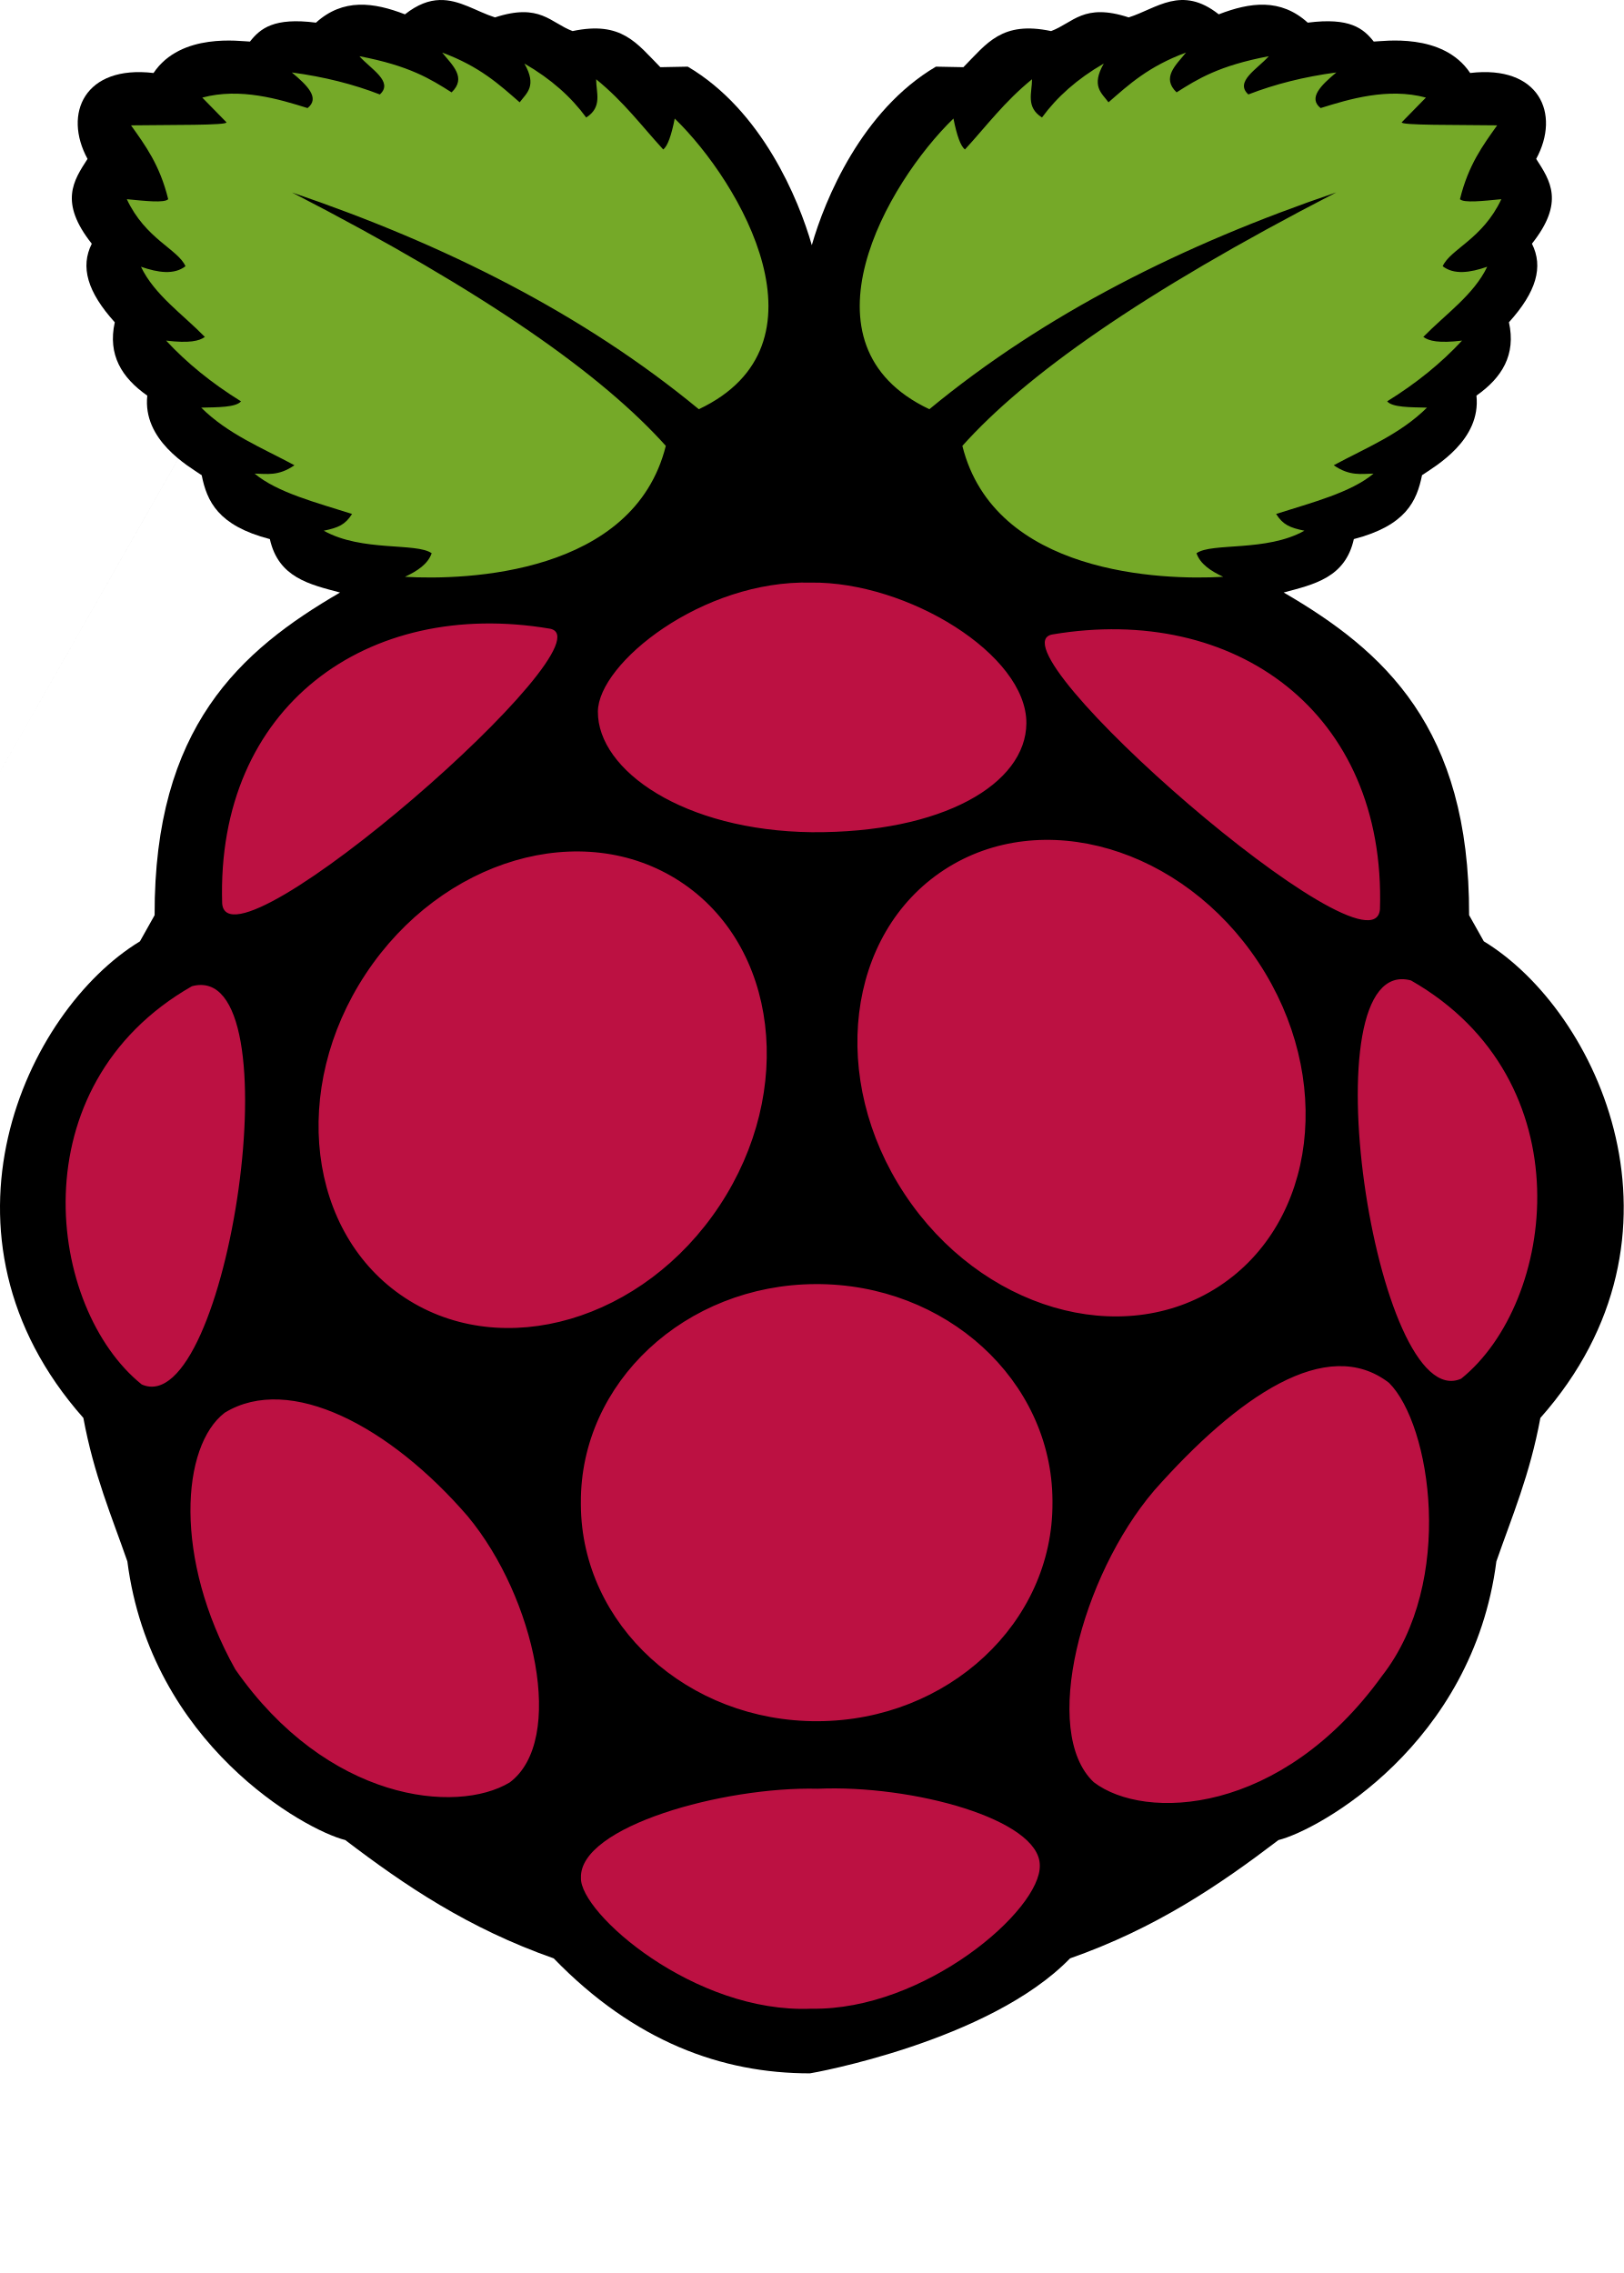
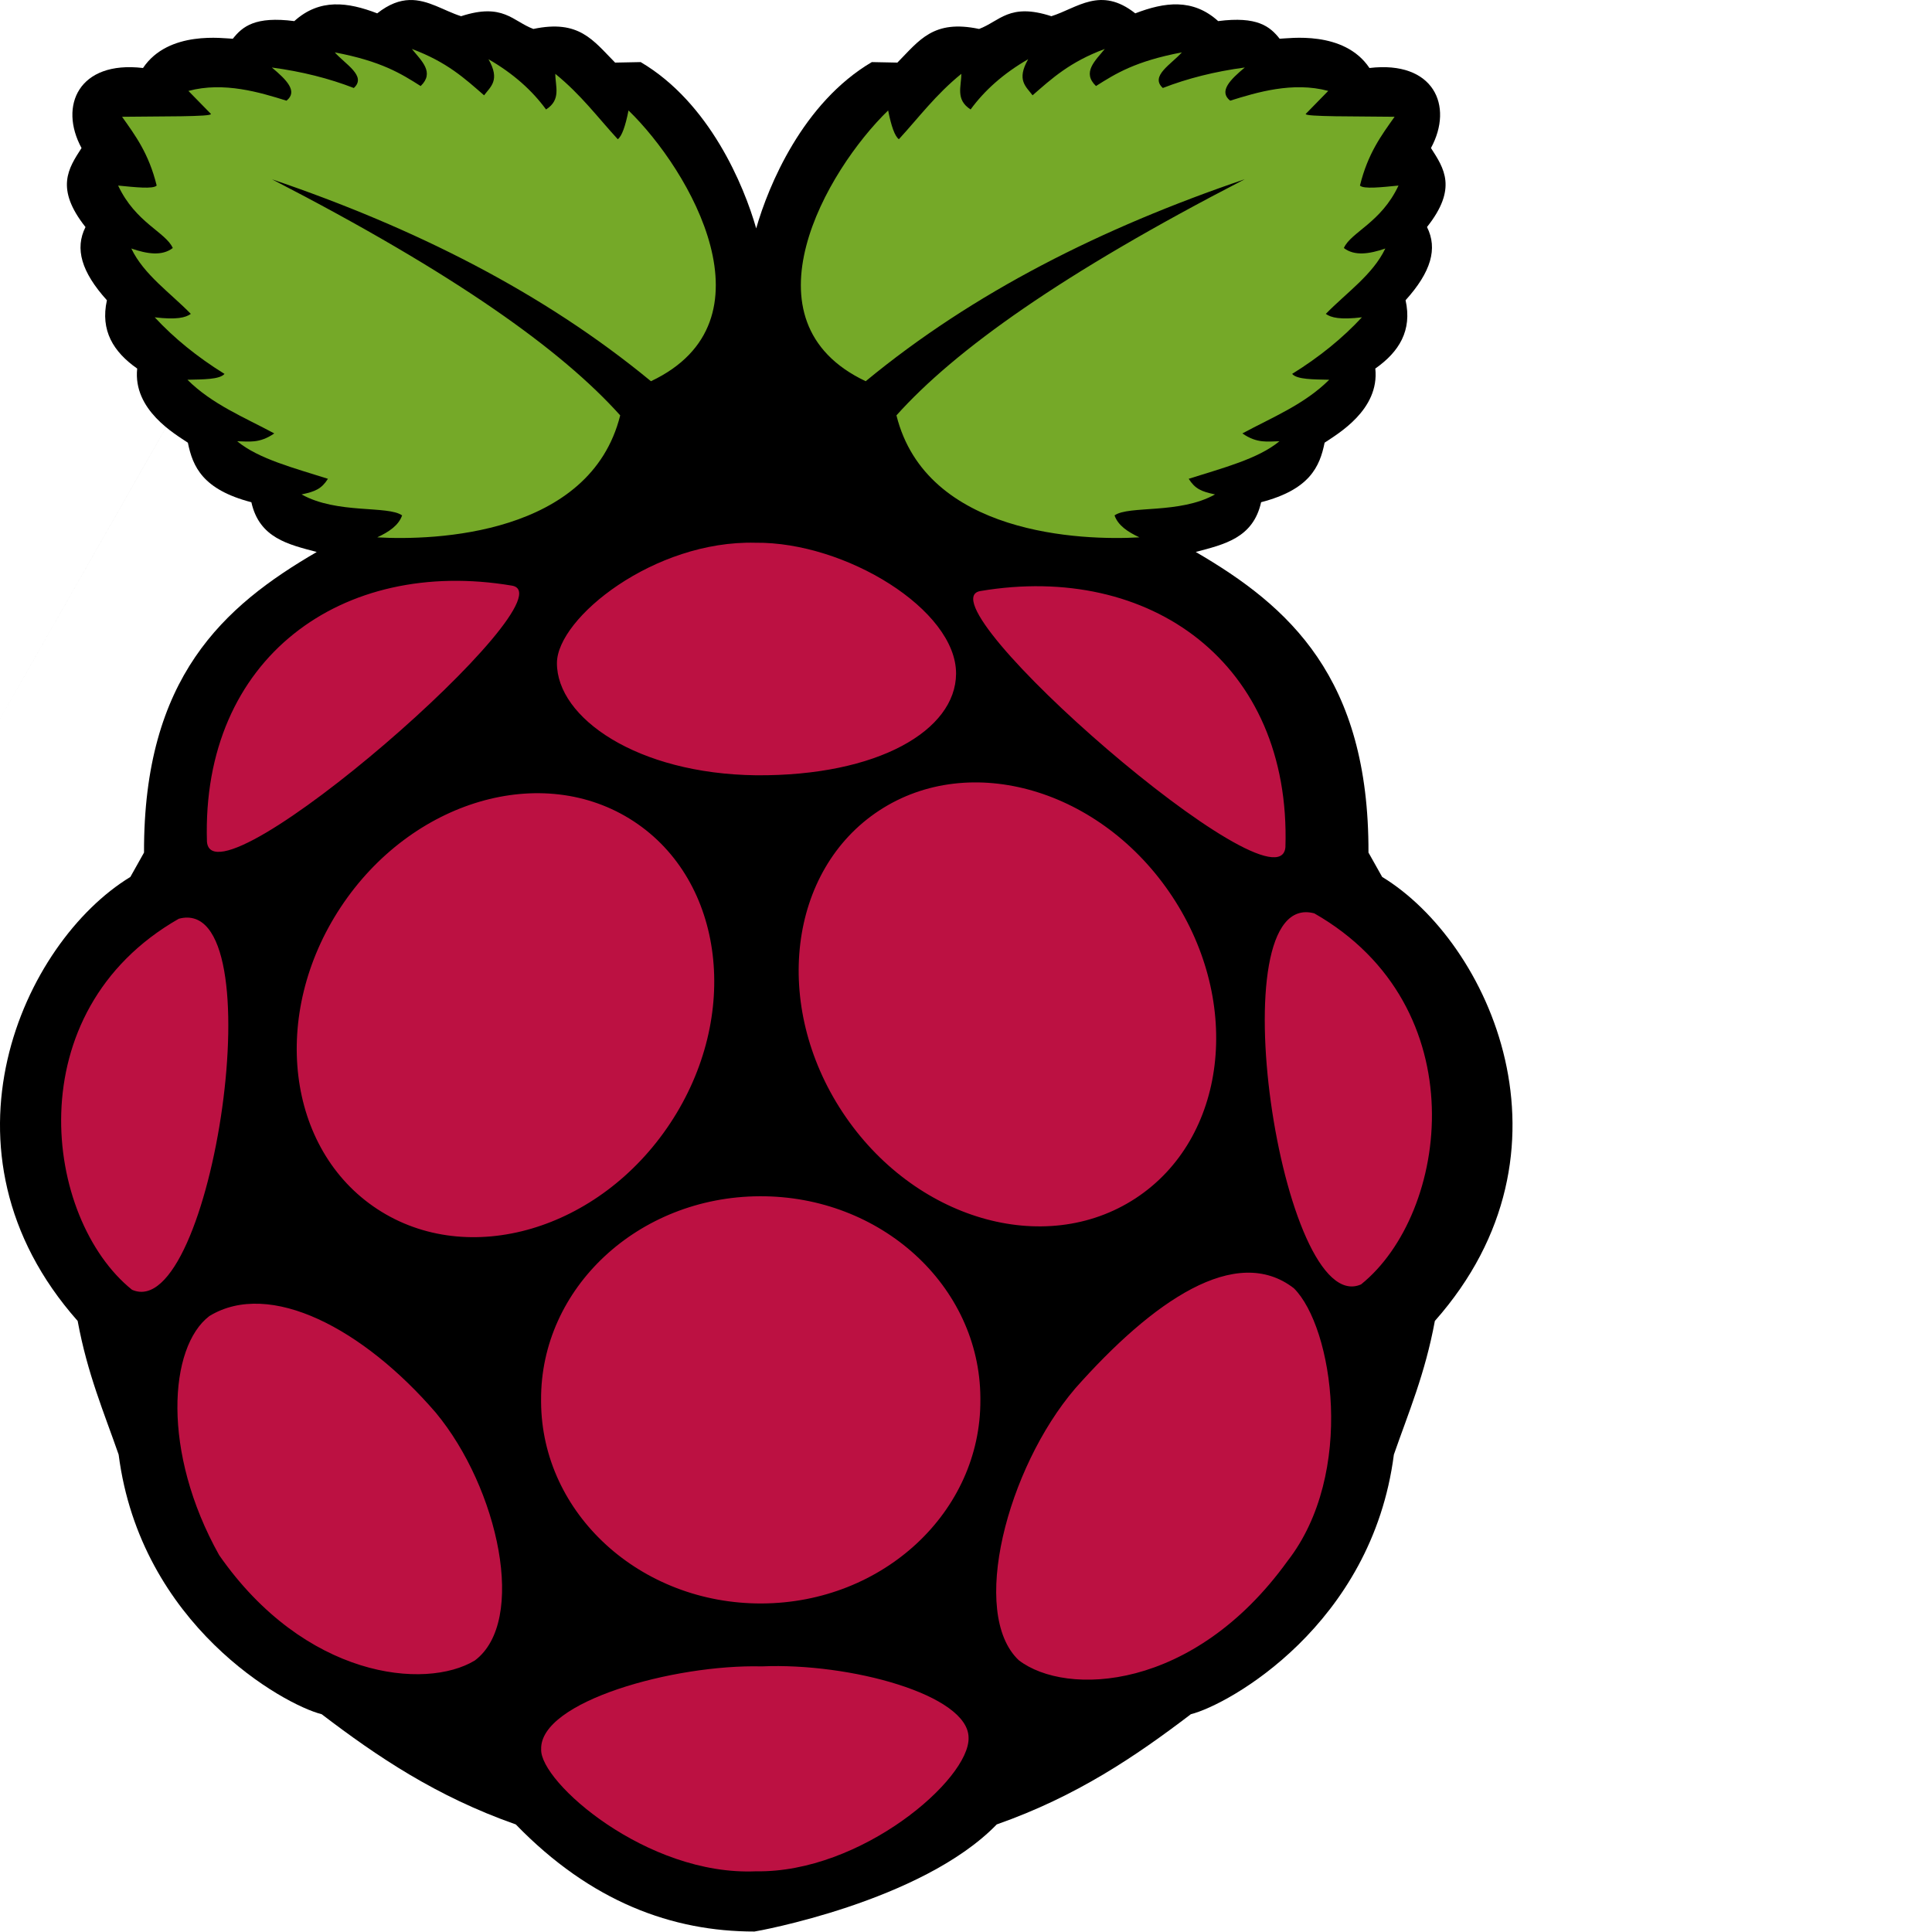
- <svg xmlns="http://www.w3.org/2000/svg" width="25" height="35" viewBox="0 0 256 327" preserveAspectRatio="xMinYMin meet">
+ <svg xmlns="http://www.w3.org/2000/svg" width="25" height="25" viewBox="0 0 256 327" preserveAspectRatio="xMinYMin meet">
  <path d="M69.298.005c-1.653.051-3.433.662-5.453 2.255C58.9.353 54.102-.31 49.813 3.573c-6.623-.859-8.775.914-10.406 2.984-1.454-.03-10.879-1.495-15.202 4.953C13.343 10.225 9.91 17.899 13.8 25.056c-2.219 3.434-4.518 6.827.67 13.375-1.835 3.646-.697 7.602 3.626 12.389-1.14 5.127 1.102 8.743 5.125 11.562-.753 7.015 6.433 11.094 8.578 12.547.824 4.087 2.541 7.945 10.748 10.077 1.354 6.092 6.286 7.144 11.063 8.422-15.787 9.177-29.325 21.25-29.233 50.875l-2.313 4.125c-18.102 11.008-34.388 46.39-8.92 75.148 1.663 9.002 4.453 15.468 6.937 22.624 3.715 28.836 27.962 42.339 34.358 43.936 9.371 7.138 19.352 13.911 32.86 18.656 12.731 13.131 26.525 18.136 40.394 18.128.204 0 28.277-4.996 41.01-18.128 13.506-4.745 23.487-11.518 32.86-18.656 6.394-1.597 30.641-15.1 34.356-43.936 2.484-7.156 5.274-13.622 6.938-22.624 25.466-28.761 9.181-64.144-8.92-75.152l-2.317-4.125c.092-29.622-13.446-41.696-29.233-50.875 4.776-1.278 9.71-2.33 11.062-8.422 8.207-2.133 9.925-5.99 10.748-10.077 2.146-1.453 9.331-5.532 8.58-12.547 4.021-2.819 6.264-6.436 5.123-11.562 4.324-4.787 5.461-8.743 3.626-12.39 5.19-6.544 2.887-9.937.671-13.371 3.888-7.157.457-14.832-10.409-13.546-4.32-6.448-13.744-4.984-15.202-4.954-1.63-2.069-3.782-3.842-10.405-2.983-4.289-3.883-9.085-3.221-14.032-1.313-5.874-4.635-9.76-.92-14.2.485-7.112-2.324-8.739.859-12.233 2.156-7.756-1.639-10.113 1.929-13.83 5.695l-4.326-.086c-11.698 6.894-17.51 20.932-19.57 28.149-2.06-7.218-7.859-21.256-19.555-28.149l-4.325.086c-3.723-3.766-6.079-7.334-13.835-5.695C86.78 3.603 85.16.42 78.042 2.744c-2.914-.922-5.594-2.838-8.749-2.74L-11 141" />
  <path d="M46.008 30.334c31.036 16.001 49.079 28.945 58.964 39.969-5.062 20.289-31.47 21.215-41.126 20.646 1.977-.92 3.627-2.023 4.212-3.716-2.423-1.722-11.014-.182-17.012-3.551 2.304-.478 3.382-.943 4.459-2.643-5.666-1.807-11.77-3.365-15.36-6.359 1.937.024 3.746.434 6.276-1.321-5.075-2.735-10.491-4.903-14.699-9.084 2.624-.064 5.453-.026 6.276-.991-4.645-2.878-8.565-6.078-11.809-9.579 3.672.443 5.223.062 6.111-.578-3.512-3.597-7.956-6.634-10.075-11.066 2.726.94 5.221 1.3 7.019-.082-1.193-2.692-6.305-4.28-9.249-10.571 2.871.279 5.915.626 6.524 0-1.332-5.428-3.618-8.48-5.86-11.642 6.143-.091 15.451.024 15.03-.495L31.89 15.39c6.001-1.616 12.141.259 16.599 1.651 2.001-1.579-.036-3.576-2.478-5.615 5.1.681 9.708 1.853 13.874 3.468 2.225-2.009-1.445-4.019-3.221-6.028 7.879 1.494 11.217 3.595 14.534 5.698 2.407-2.307.138-4.268-1.486-6.276 5.941 2.2 9.001 5.041 12.222 7.845 1.092-1.474 2.775-2.555.743-6.111 4.218 2.431 7.395 5.296 9.745 8.506 2.61-1.662 1.555-3.934 1.569-6.029 4.384 3.566 7.166 7.361 10.571 11.066.686-.5 1.286-2.193 1.817-4.872 10.457 10.145 25.234 35.7 3.798 45.832-18.243-15.046-40.031-25.983-64.176-34.187l.007-.004M210.686 30.334c-31.032 16.003-49.075 28.943-58.959 39.969 5.062 20.289 31.469 21.215 41.125 20.646-1.977-.92-3.627-2.023-4.211-3.716 2.423-1.722 11.014-.182 17.011-3.551-2.304-.478-3.381-.943-4.459-2.643 5.667-1.807 11.771-3.365 15.36-6.359-1.937.024-3.746.434-6.276-1.321 5.076-2.735 10.492-4.903 14.7-9.084-2.625-.064-5.454-.026-6.276-.991 4.645-2.878 8.565-6.078 11.809-9.579-3.673.443-5.223.062-6.111-.578 3.511-3.597 7.956-6.634 10.075-11.066-2.727.94-5.222 1.3-7.02-.082 1.193-2.692 6.306-4.28 9.249-10.571-2.87.279-5.915.626-6.524 0 1.335-5.43 3.621-8.482 5.863-11.644-6.143-.091-15.451.024-15.03-.495l3.799-3.882c-6.001-1.615-12.141.26-16.599 1.652-2.001-1.579.035-3.576 2.477-5.615-5.099.68-9.708 1.853-13.873 3.468-2.226-2.009 1.445-4.019 3.221-6.028-7.879 1.494-11.217 3.595-14.535 5.698-2.407-2.307-.137-4.268 1.487-6.276-5.941 2.2-9.001 5.041-12.222 7.845-1.093-1.474-2.775-2.555-.744-6.111-4.217 2.431-7.394 5.296-9.744 8.506-2.61-1.662-1.555-3.935-1.569-6.029-4.384 3.566-7.166 7.36-10.571 11.066-.686-.5-1.286-2.193-1.817-4.873-10.457 10.146-25.234 35.701-3.798 45.833 18.233-15.05 40.02-25.985 64.166-34.189h-.004" fill="#75A928" />
  <path d="M165.933 236.933c.108 18.933-16.449 34.362-36.98 34.461-20.532.1-37.264-15.167-37.372-34.1a21.72 21.72 0 0 1 0-.361c-.108-18.932 16.448-34.361 36.98-34.461 20.532-.1 37.263 15.167 37.372 34.1v.361M107.246 139.004c15.404 10.093 18.181 32.969 6.202 51.095-11.979 18.127-34.177 24.641-49.581 14.549-15.404-10.093-18.18-32.969-6.202-51.095 11.979-18.127 34.177-24.641 49.581-14.549M148.822 137.177c-15.403 10.092-18.18 32.969-6.202 51.095 11.979 18.127 34.177 24.641 49.581 14.548 15.404-10.092 18.181-32.968 6.202-51.095-11.978-18.126-34.176-24.64-49.581-14.548M30.258 155.504c16.631-4.458 5.615 68.803-7.917 62.792-14.885-11.972-19.679-47.033 7.917-62.792M222.453 154.591c-16.633-4.457-5.615 68.807 7.917 62.796 14.885-11.973 19.679-47.038-7.917-62.796M165.946 100.034c28.701-4.846 52.583 12.206 51.619 43.328-.944 11.932-62.193-41.551-51.619-43.328M86.646 99.121c-28.703-4.847-52.583 12.209-51.619 43.329.944 11.931 62.194-41.552 51.619-43.329M127.874 91.863c-17.13-.446-33.57 12.713-33.61 20.346-.047 9.274 13.544 18.77 33.727 19.011 20.61.147 33.762-7.601 33.828-17.172.076-10.844-18.745-22.353-33.945-22.186v.001M128.92 282.043c14.935-.652 34.975 4.81 35.015 12.057.248 7.036-18.175 22.934-36.005 22.627-18.466.797-36.573-15.126-36.336-20.645-.277-8.092 22.484-14.41 37.326-14.039M73.756 239.098c10.633 12.81 15.481 35.316 6.607 41.951-8.395 5.065-28.782 2.979-43.272-17.838-9.773-17.468-8.514-35.243-1.652-40.465 10.261-6.25 26.115 2.193 38.318 16.352h-.001M181.956 235.037c-11.505 13.475-17.911 38.053-9.519 45.969 8.025 6.15 29.567 5.29 45.479-16.789 11.554-14.829 7.683-39.594 1.083-46.17-9.804-7.583-23.879 2.122-37.043 16.986v.004" fill="#BC1142" />
</svg>
